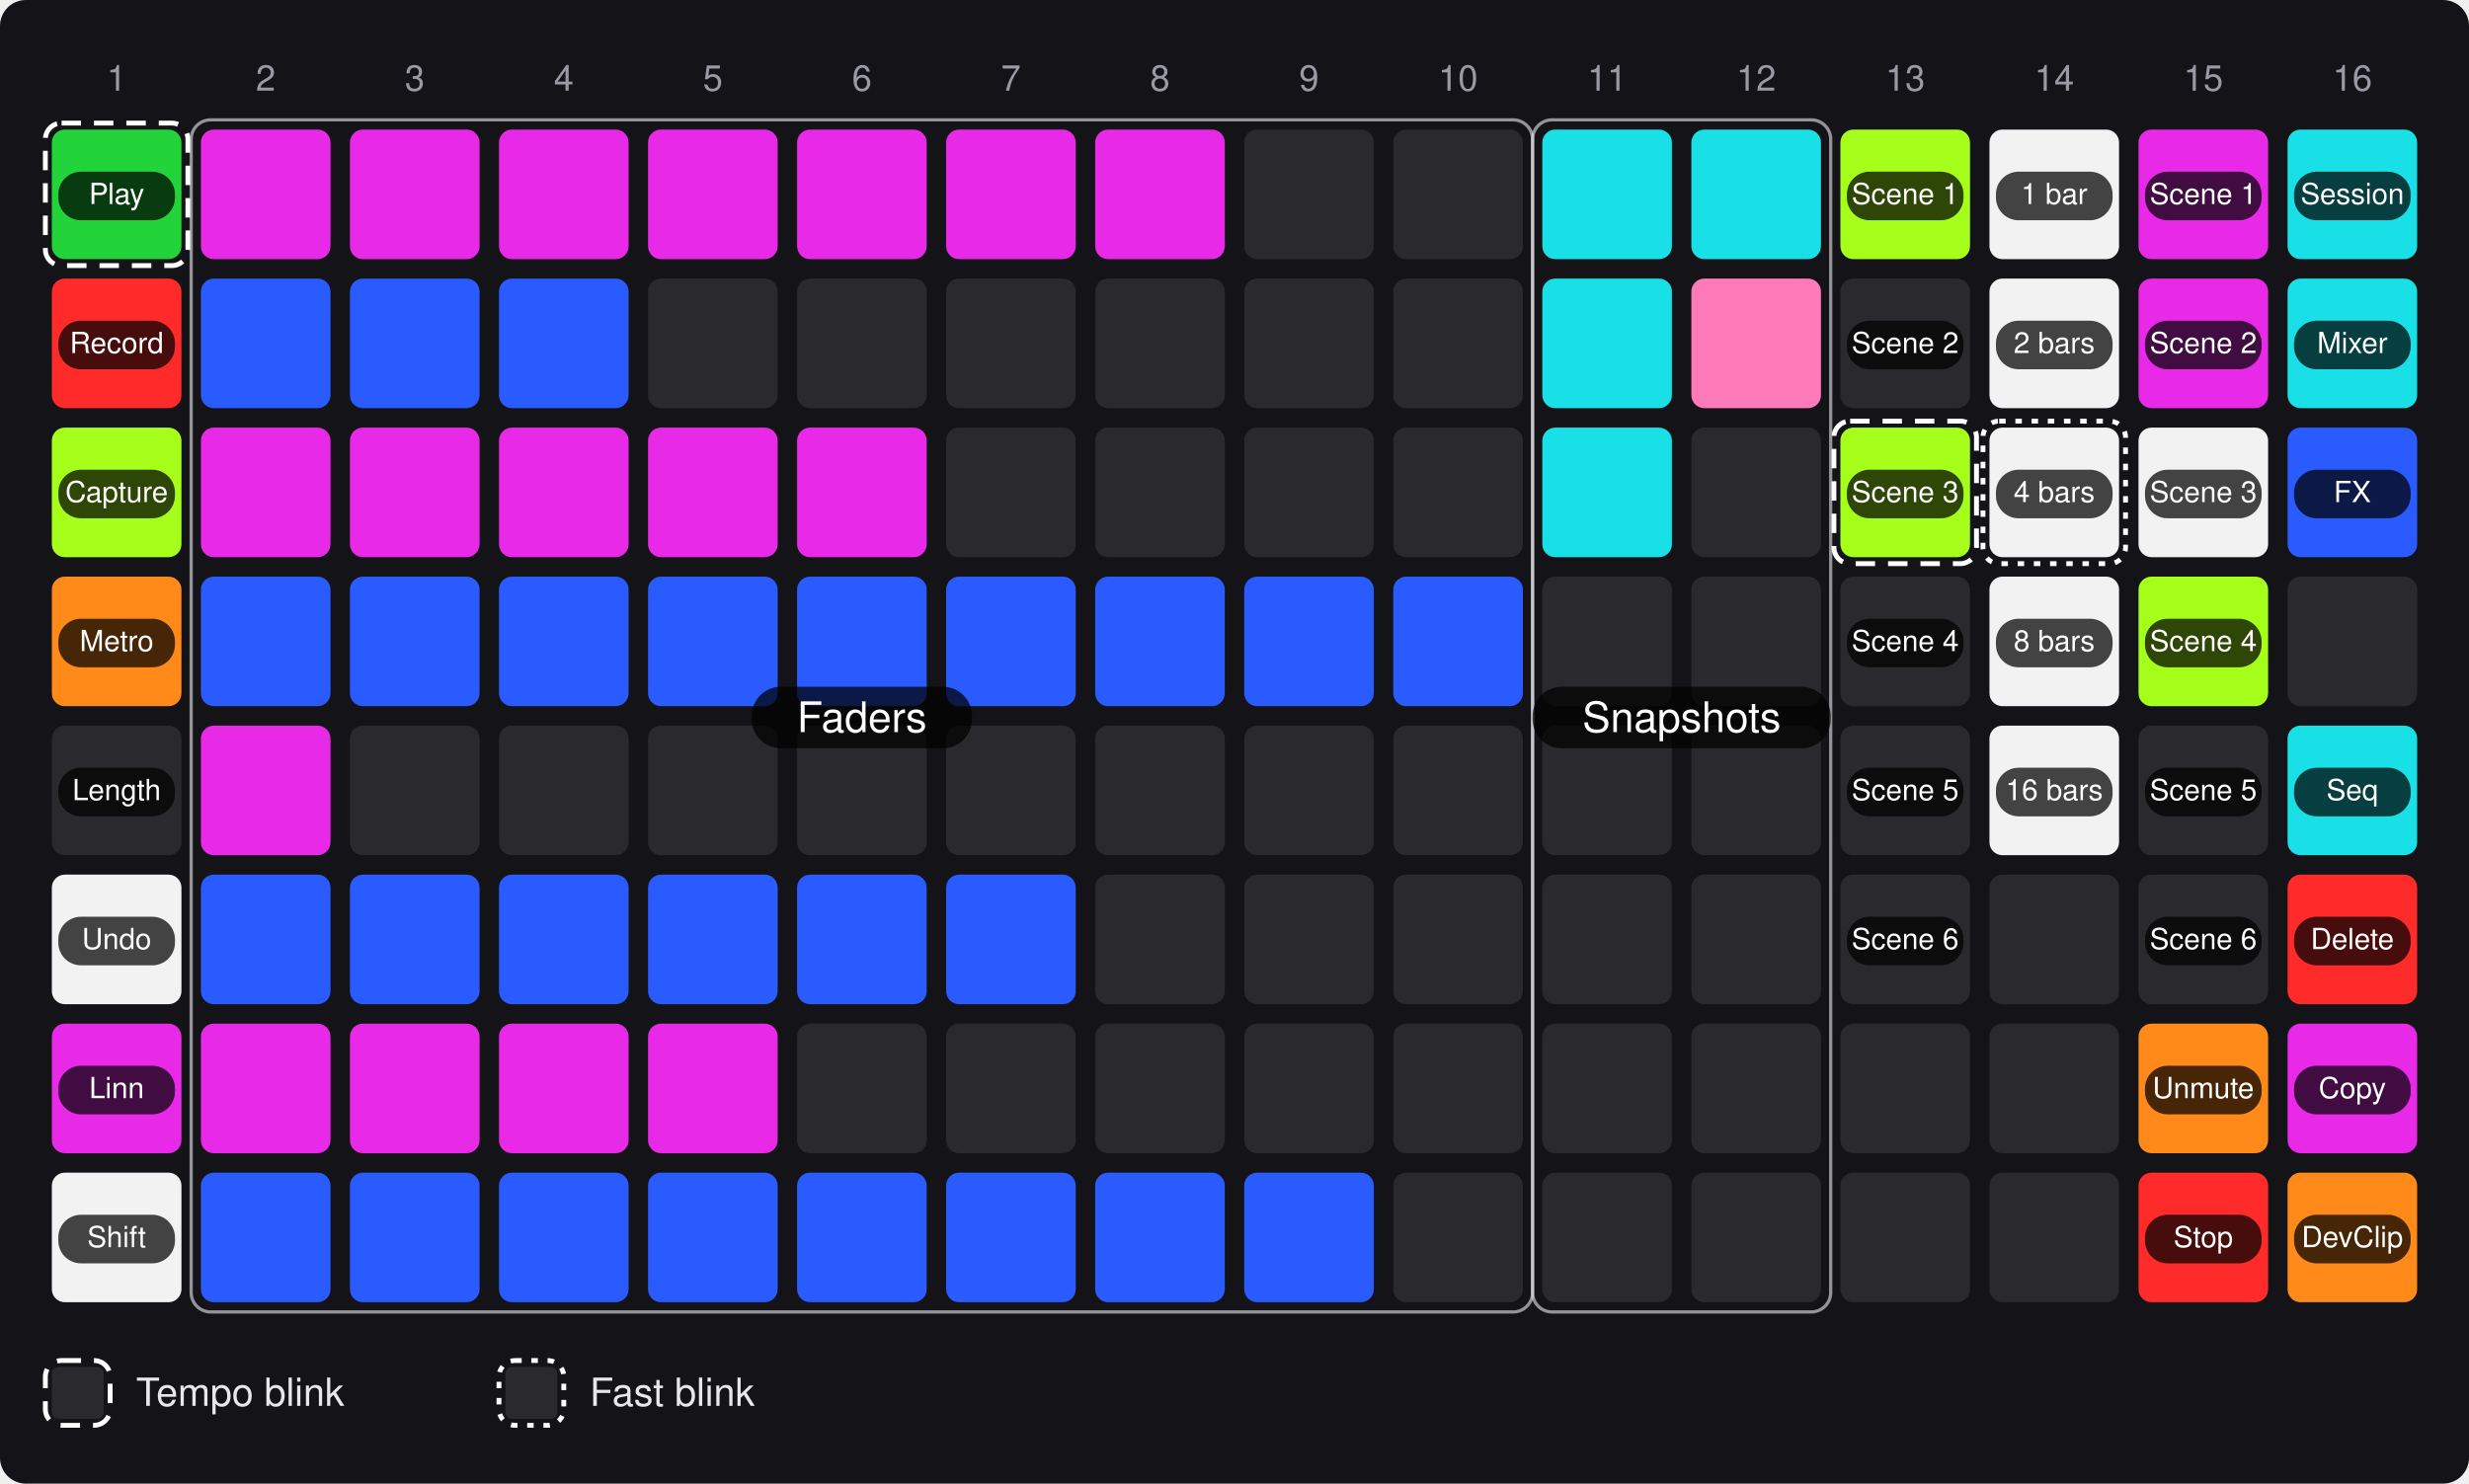
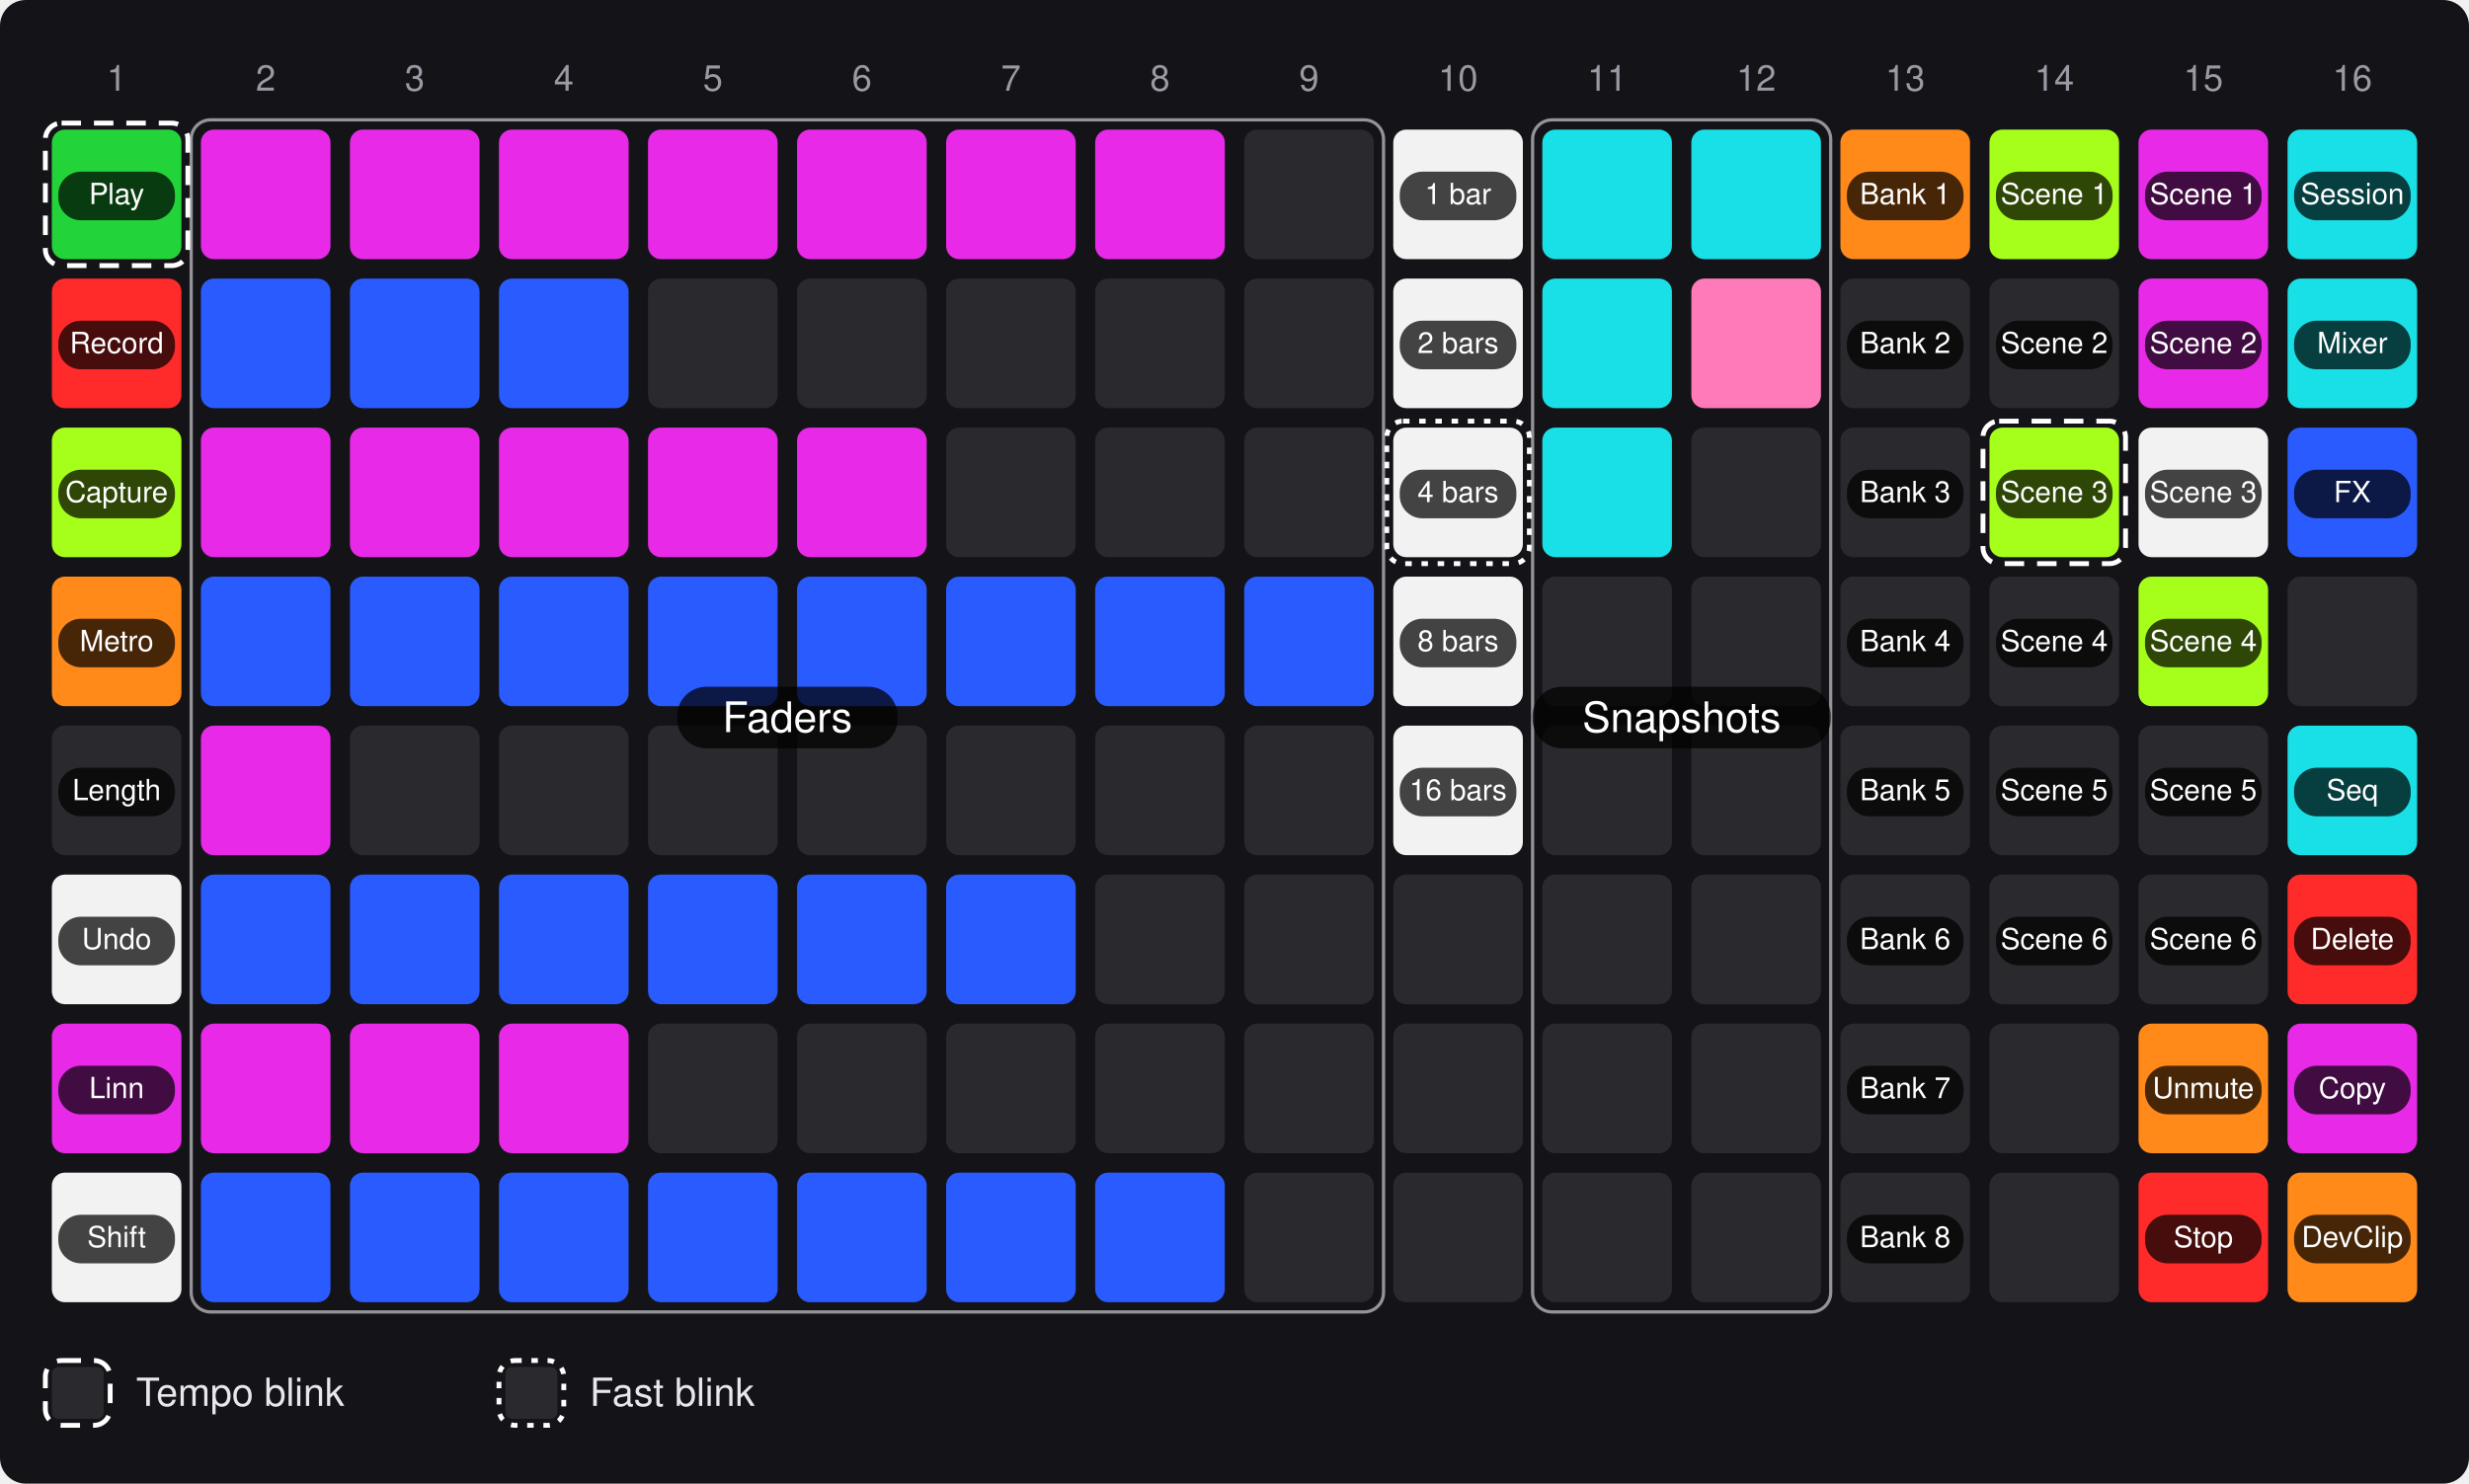
<svg xmlns="http://www.w3.org/2000/svg" width="762" height="458" viewBox="0 0 762 458" font-family="Helvetica, Arial, sans-serif">
  <rect x="0" y="0" width="762" height="458" rx="8" fill="#141418" />
  <text x="36" y="28" font-size="11" fill="#9a9aa4" text-anchor="middle">1</text>
  <text x="82" y="28" font-size="11" fill="#9a9aa4" text-anchor="middle">2</text>
  <text x="128" y="28" font-size="11" fill="#9a9aa4" text-anchor="middle">3</text>
  <text x="174" y="28" font-size="11" fill="#9a9aa4" text-anchor="middle">4</text>
  <text x="220" y="28" font-size="11" fill="#9a9aa4" text-anchor="middle">5</text>
  <text x="266" y="28" font-size="11" fill="#9a9aa4" text-anchor="middle">6</text>
  <text x="312" y="28" font-size="11" fill="#9a9aa4" text-anchor="middle">7</text>
  <text x="358" y="28" font-size="11" fill="#9a9aa4" text-anchor="middle">8</text>
  <text x="404" y="28" font-size="11" fill="#9a9aa4" text-anchor="middle">9</text>
  <text x="450" y="28" font-size="11" fill="#9a9aa4" text-anchor="middle">10</text>
  <text x="496" y="28" font-size="11" fill="#9a9aa4" text-anchor="middle">11</text>
  <text x="542" y="28" font-size="11" fill="#9a9aa4" text-anchor="middle">12</text>
  <text x="588" y="28" font-size="11" fill="#9a9aa4" text-anchor="middle">13</text>
  <text x="634" y="28" font-size="11" fill="#9a9aa4" text-anchor="middle">14</text>
  <text x="680" y="28" font-size="11" fill="#9a9aa4" text-anchor="middle">15</text>
  <text x="726" y="28" font-size="11" fill="#9a9aa4" text-anchor="middle">16</text>
  <rect x="16" y="40" width="40" height="40" rx="4" fill="#22d43a" />
  <rect x="14" y="38" width="44" height="44" rx="5" fill="none" stroke="#ffffff" stroke-width="1.5" stroke-dasharray="6 4" />
  <rect x="16" y="86" width="40" height="40" rx="4" fill="#ff2a2a" />
  <rect x="16" y="132" width="40" height="40" rx="4" fill="#a6ff1a" />
  <rect x="16" y="178" width="40" height="40" rx="4" fill="#ff8a1a" />
  <rect x="16" y="224" width="40" height="40" rx="4" fill="#2a2a2e" />
  <rect x="16" y="270" width="40" height="40" rx="4" fill="#f2f2f2" />
  <rect x="16" y="316" width="40" height="40" rx="4" fill="#e82ae8" />
  <rect x="16" y="362" width="40" height="40" rx="4" fill="#f2f2f2" />
  <rect x="62" y="40" width="40" height="40" rx="4" fill="#e82ae8" />
  <rect x="62" y="86" width="40" height="40" rx="4" fill="#2a5bff" />
  <rect x="62" y="132" width="40" height="40" rx="4" fill="#e82ae8" />
  <rect x="62" y="178" width="40" height="40" rx="4" fill="#2a5bff" />
  <rect x="62" y="224" width="40" height="40" rx="4" fill="#e82ae8" />
  <rect x="62" y="270" width="40" height="40" rx="4" fill="#2a5bff" />
  <rect x="62" y="316" width="40" height="40" rx="4" fill="#e82ae8" />
  <rect x="62" y="362" width="40" height="40" rx="4" fill="#2a5bff" />
  <rect x="108" y="40" width="40" height="40" rx="4" fill="#e82ae8" />
  <rect x="108" y="86" width="40" height="40" rx="4" fill="#2a5bff" />
  <rect x="108" y="132" width="40" height="40" rx="4" fill="#e82ae8" />
  <rect x="108" y="178" width="40" height="40" rx="4" fill="#2a5bff" />
  <rect x="108" y="224" width="40" height="40" rx="4" fill="#2a2a2e" />
  <rect x="108" y="270" width="40" height="40" rx="4" fill="#2a5bff" />
  <rect x="108" y="316" width="40" height="40" rx="4" fill="#e82ae8" />
  <rect x="108" y="362" width="40" height="40" rx="4" fill="#2a5bff" />
  <rect x="154" y="40" width="40" height="40" rx="4" fill="#e82ae8" />
  <rect x="154" y="86" width="40" height="40" rx="4" fill="#2a5bff" />
  <rect x="154" y="132" width="40" height="40" rx="4" fill="#e82ae8" />
  <rect x="154" y="178" width="40" height="40" rx="4" fill="#2a5bff" />
  <rect x="154" y="224" width="40" height="40" rx="4" fill="#2a2a2e" />
  <rect x="154" y="270" width="40" height="40" rx="4" fill="#2a5bff" />
  <rect x="154" y="316" width="40" height="40" rx="4" fill="#e82ae8" />
  <rect x="154" y="362" width="40" height="40" rx="4" fill="#2a5bff" />
  <rect x="200" y="40" width="40" height="40" rx="4" fill="#e82ae8" />
  <rect x="200" y="86" width="40" height="40" rx="4" fill="#2a2a2e" />
  <rect x="200" y="132" width="40" height="40" rx="4" fill="#e82ae8" />
  <rect x="200" y="178" width="40" height="40" rx="4" fill="#2a5bff" />
  <rect x="200" y="224" width="40" height="40" rx="4" fill="#2a2a2e" />
  <rect x="200" y="270" width="40" height="40" rx="4" fill="#2a5bff" />
-   <rect x="200" y="316" width="40" height="40" rx="4" fill="#e82ae8" />
+   <rect x="200" y="316" width="40" height="40" rx="4" fill="#2a2a2e" />
  <rect x="200" y="362" width="40" height="40" rx="4" fill="#2a5bff" />
  <rect x="246" y="40" width="40" height="40" rx="4" fill="#e82ae8" />
  <rect x="246" y="86" width="40" height="40" rx="4" fill="#2a2a2e" />
  <rect x="246" y="132" width="40" height="40" rx="4" fill="#e82ae8" />
  <rect x="246" y="178" width="40" height="40" rx="4" fill="#2a5bff" />
  <rect x="246" y="224" width="40" height="40" rx="4" fill="#2a2a2e" />
  <rect x="246" y="270" width="40" height="40" rx="4" fill="#2a5bff" />
  <rect x="246" y="316" width="40" height="40" rx="4" fill="#2a2a2e" />
  <rect x="246" y="362" width="40" height="40" rx="4" fill="#2a5bff" />
  <rect x="292" y="40" width="40" height="40" rx="4" fill="#e82ae8" />
  <rect x="292" y="86" width="40" height="40" rx="4" fill="#2a2a2e" />
  <rect x="292" y="132" width="40" height="40" rx="4" fill="#2a2a2e" />
  <rect x="292" y="178" width="40" height="40" rx="4" fill="#2a5bff" />
  <rect x="292" y="224" width="40" height="40" rx="4" fill="#2a2a2e" />
  <rect x="292" y="270" width="40" height="40" rx="4" fill="#2a5bff" />
  <rect x="292" y="316" width="40" height="40" rx="4" fill="#2a2a2e" />
  <rect x="292" y="362" width="40" height="40" rx="4" fill="#2a5bff" />
  <rect x="338" y="40" width="40" height="40" rx="4" fill="#e82ae8" />
  <rect x="338" y="86" width="40" height="40" rx="4" fill="#2a2a2e" />
  <rect x="338" y="132" width="40" height="40" rx="4" fill="#2a2a2e" />
  <rect x="338" y="178" width="40" height="40" rx="4" fill="#2a5bff" />
  <rect x="338" y="224" width="40" height="40" rx="4" fill="#2a2a2e" />
  <rect x="338" y="270" width="40" height="40" rx="4" fill="#2a2a2e" />
  <rect x="338" y="316" width="40" height="40" rx="4" fill="#2a2a2e" />
  <rect x="338" y="362" width="40" height="40" rx="4" fill="#2a5bff" />
  <rect x="384" y="40" width="40" height="40" rx="4" fill="#2a2a2e" />
  <rect x="384" y="86" width="40" height="40" rx="4" fill="#2a2a2e" />
  <rect x="384" y="132" width="40" height="40" rx="4" fill="#2a2a2e" />
  <rect x="384" y="178" width="40" height="40" rx="4" fill="#2a5bff" />
  <rect x="384" y="224" width="40" height="40" rx="4" fill="#2a2a2e" />
  <rect x="384" y="270" width="40" height="40" rx="4" fill="#2a2a2e" />
  <rect x="384" y="316" width="40" height="40" rx="4" fill="#2a2a2e" />
-   <rect x="384" y="362" width="40" height="40" rx="4" fill="#2a5bff" />
-   <rect x="430" y="40" width="40" height="40" rx="4" fill="#2a2a2e" />
-   <rect x="430" y="86" width="40" height="40" rx="4" fill="#2a2a2e" />
-   <rect x="430" y="132" width="40" height="40" rx="4" fill="#2a2a2e" />
-   <rect x="430" y="178" width="40" height="40" rx="4" fill="#2a5bff" />
-   <rect x="430" y="224" width="40" height="40" rx="4" fill="#2a2a2e" />
+   <rect x="384" y="362" width="40" height="40" rx="4" fill="#2a2a2e" />
+   <rect x="430" y="40" width="40" height="40" rx="4" fill="#f2f2f2" />
+   <rect x="430" y="86" width="40" height="40" rx="4" fill="#f2f2f2" />
+   <rect x="430" y="132" width="40" height="40" rx="4" fill="#f2f2f2" />
+   <rect x="428" y="130" width="44" height="44" rx="5" fill="none" stroke="#ffffff" stroke-width="1.5" stroke-dasharray="2 3" />
+   <rect x="430" y="178" width="40" height="40" rx="4" fill="#f2f2f2" />
+   <rect x="430" y="224" width="40" height="40" rx="4" fill="#f2f2f2" />
  <rect x="430" y="270" width="40" height="40" rx="4" fill="#2a2a2e" />
  <rect x="430" y="316" width="40" height="40" rx="4" fill="#2a2a2e" />
  <rect x="430" y="362" width="40" height="40" rx="4" fill="#2a2a2e" />
  <rect x="476" y="40" width="40" height="40" rx="4" fill="#19e0e6" />
  <rect x="476" y="86" width="40" height="40" rx="4" fill="#19e0e6" />
  <rect x="476" y="132" width="40" height="40" rx="4" fill="#19e0e6" />
  <rect x="476" y="178" width="40" height="40" rx="4" fill="#2a2a2e" />
  <rect x="476" y="224" width="40" height="40" rx="4" fill="#2a2a2e" />
  <rect x="476" y="270" width="40" height="40" rx="4" fill="#2a2a2e" />
  <rect x="476" y="316" width="40" height="40" rx="4" fill="#2a2a2e" />
  <rect x="476" y="362" width="40" height="40" rx="4" fill="#2a2a2e" />
  <rect x="522" y="40" width="40" height="40" rx="4" fill="#19e0e6" />
  <rect x="522" y="86" width="40" height="40" rx="4" fill="#ff7ab8" />
  <rect x="522" y="132" width="40" height="40" rx="4" fill="#2a2a2e" />
  <rect x="522" y="178" width="40" height="40" rx="4" fill="#2a2a2e" />
  <rect x="522" y="224" width="40" height="40" rx="4" fill="#2a2a2e" />
  <rect x="522" y="270" width="40" height="40" rx="4" fill="#2a2a2e" />
  <rect x="522" y="316" width="40" height="40" rx="4" fill="#2a2a2e" />
  <rect x="522" y="362" width="40" height="40" rx="4" fill="#2a2a2e" />
-   <rect x="568" y="40" width="40" height="40" rx="4" fill="#a6ff1a" />
+   <rect x="568" y="40" width="40" height="40" rx="4" fill="#ff8a1a" />
  <rect x="568" y="86" width="40" height="40" rx="4" fill="#2a2a2e" />
-   <rect x="568" y="132" width="40" height="40" rx="4" fill="#a6ff1a" />
-   <rect x="566" y="130" width="44" height="44" rx="5" fill="none" stroke="#ffffff" stroke-width="1.5" stroke-dasharray="6 4" />
+   <rect x="568" y="132" width="40" height="40" rx="4" fill="#2a2a2e" />
  <rect x="568" y="178" width="40" height="40" rx="4" fill="#2a2a2e" />
  <rect x="568" y="224" width="40" height="40" rx="4" fill="#2a2a2e" />
  <rect x="568" y="270" width="40" height="40" rx="4" fill="#2a2a2e" />
  <rect x="568" y="316" width="40" height="40" rx="4" fill="#2a2a2e" />
  <rect x="568" y="362" width="40" height="40" rx="4" fill="#2a2a2e" />
-   <rect x="614" y="40" width="40" height="40" rx="4" fill="#f2f2f2" />
-   <rect x="614" y="86" width="40" height="40" rx="4" fill="#f2f2f2" />
-   <rect x="614" y="132" width="40" height="40" rx="4" fill="#f2f2f2" />
-   <rect x="612" y="130" width="44" height="44" rx="5" fill="none" stroke="#ffffff" stroke-width="1.5" stroke-dasharray="2 3" />
-   <rect x="614" y="178" width="40" height="40" rx="4" fill="#f2f2f2" />
-   <rect x="614" y="224" width="40" height="40" rx="4" fill="#f2f2f2" />
+   <rect x="614" y="40" width="40" height="40" rx="4" fill="#a6ff1a" />
+   <rect x="614" y="86" width="40" height="40" rx="4" fill="#2a2a2e" />
+   <rect x="614" y="132" width="40" height="40" rx="4" fill="#a6ff1a" />
+   <rect x="612" y="130" width="44" height="44" rx="5" fill="none" stroke="#ffffff" stroke-width="1.5" stroke-dasharray="6 4" />
+   <rect x="614" y="178" width="40" height="40" rx="4" fill="#2a2a2e" />
+   <rect x="614" y="224" width="40" height="40" rx="4" fill="#2a2a2e" />
  <rect x="614" y="270" width="40" height="40" rx="4" fill="#2a2a2e" />
  <rect x="614" y="316" width="40" height="40" rx="4" fill="#2a2a2e" />
  <rect x="614" y="362" width="40" height="40" rx="4" fill="#2a2a2e" />
  <rect x="660" y="40" width="40" height="40" rx="4" fill="#e82ae8" />
  <rect x="660" y="86" width="40" height="40" rx="4" fill="#e82ae8" />
  <rect x="660" y="132" width="40" height="40" rx="4" fill="#f2f2f2" />
  <rect x="660" y="178" width="40" height="40" rx="4" fill="#a6ff1a" />
  <rect x="660" y="224" width="40" height="40" rx="4" fill="#2a2a2e" />
  <rect x="660" y="270" width="40" height="40" rx="4" fill="#2a2a2e" />
  <rect x="660" y="316" width="40" height="40" rx="4" fill="#ff8a1a" />
  <rect x="660" y="362" width="40" height="40" rx="4" fill="#ff2a2a" />
  <rect x="706" y="40" width="40" height="40" rx="4" fill="#19e0e6" />
  <rect x="706" y="86" width="40" height="40" rx="4" fill="#19e0e6" />
  <rect x="706" y="132" width="40" height="40" rx="4" fill="#2a5bff" />
  <rect x="706" y="178" width="40" height="40" rx="4" fill="#2a2a2e" />
  <rect x="706" y="224" width="40" height="40" rx="4" fill="#19e0e6" />
  <rect x="706" y="270" width="40" height="40" rx="4" fill="#ff2a2a" />
  <rect x="706" y="316" width="40" height="40" rx="4" fill="#e82ae8" />
  <rect x="706" y="362" width="40" height="40" rx="4" fill="#ff8a1a" />
  <rect x="18" y="53" width="36" height="15" rx="7" fill="#000000" fill-opacity="0.72" />
  <text x="36" y="63" font-size="9" fill="#ffffff" text-anchor="middle">Play</text>
  <rect x="18" y="99" width="36" height="15" rx="7" fill="#000000" fill-opacity="0.72" />
  <text x="36" y="109" font-size="9" fill="#ffffff" text-anchor="middle">Record</text>
  <rect x="18" y="145" width="36" height="15" rx="7" fill="#000000" fill-opacity="0.72" />
  <text x="36" y="155" font-size="9" fill="#ffffff" text-anchor="middle">Capture</text>
  <rect x="18" y="191" width="36" height="15" rx="7" fill="#000000" fill-opacity="0.72" />
  <text x="36" y="201" font-size="9" fill="#ffffff" text-anchor="middle">Metro</text>
  <rect x="18" y="237" width="36" height="15" rx="7" fill="#000000" fill-opacity="0.72" />
  <text x="36" y="247" font-size="9" fill="#ffffff" text-anchor="middle">Length</text>
  <rect x="18" y="283" width="36" height="15" rx="7" fill="#000000" fill-opacity="0.72" />
  <text x="36" y="293" font-size="9" fill="#ffffff" text-anchor="middle">Undo</text>
  <rect x="18" y="329" width="36" height="15" rx="7" fill="#000000" fill-opacity="0.72" />
  <text x="36" y="339" font-size="9" fill="#ffffff" text-anchor="middle">Linn</text>
  <rect x="18" y="375" width="36" height="15" rx="7" fill="#000000" fill-opacity="0.72" />
  <text x="36" y="385" font-size="9" fill="#ffffff" text-anchor="middle">Shift</text>
+   <rect x="432" y="53" width="36" height="15" rx="7" fill="#000000" fill-opacity="0.72" />
+   <text x="450" y="63" font-size="9" fill="#ffffff" text-anchor="middle">1 bar</text>
+   <rect x="432" y="99" width="36" height="15" rx="7" fill="#000000" fill-opacity="0.72" />
+   <text x="450" y="109" font-size="9" fill="#ffffff" text-anchor="middle">2 bars</text>
+   <rect x="432" y="145" width="36" height="15" rx="7" fill="#000000" fill-opacity="0.72" />
+   <text x="450" y="155" font-size="9" fill="#ffffff" text-anchor="middle">4 bars</text>
+   <rect x="432" y="191" width="36" height="15" rx="7" fill="#000000" fill-opacity="0.72" />
+   <text x="450" y="201" font-size="9" fill="#ffffff" text-anchor="middle">8 bars</text>
+   <rect x="432" y="237" width="36" height="15" rx="7" fill="#000000" fill-opacity="0.72" />
+   <text x="450" y="247" font-size="9" fill="#ffffff" text-anchor="middle">16 bars</text>
  <rect x="570" y="53" width="36" height="15" rx="7" fill="#000000" fill-opacity="0.72" />
-   <text x="588" y="63" font-size="9" fill="#ffffff" text-anchor="middle">Scene 1</text>
+   <text x="588" y="63" font-size="9" fill="#ffffff" text-anchor="middle">Bank 1</text>
  <rect x="570" y="99" width="36" height="15" rx="7" fill="#000000" fill-opacity="0.72" />
-   <text x="588" y="109" font-size="9" fill="#ffffff" text-anchor="middle">Scene 2</text>
+   <text x="588" y="109" font-size="9" fill="#ffffff" text-anchor="middle">Bank 2</text>
  <rect x="570" y="145" width="36" height="15" rx="7" fill="#000000" fill-opacity="0.72" />
-   <text x="588" y="155" font-size="9" fill="#ffffff" text-anchor="middle">Scene 3</text>
+   <text x="588" y="155" font-size="9" fill="#ffffff" text-anchor="middle">Bank 3</text>
  <rect x="570" y="191" width="36" height="15" rx="7" fill="#000000" fill-opacity="0.72" />
-   <text x="588" y="201" font-size="9" fill="#ffffff" text-anchor="middle">Scene 4</text>
+   <text x="588" y="201" font-size="9" fill="#ffffff" text-anchor="middle">Bank 4</text>
  <rect x="570" y="237" width="36" height="15" rx="7" fill="#000000" fill-opacity="0.72" />
-   <text x="588" y="247" font-size="9" fill="#ffffff" text-anchor="middle">Scene 5</text>
+   <text x="588" y="247" font-size="9" fill="#ffffff" text-anchor="middle">Bank 5</text>
  <rect x="570" y="283" width="36" height="15" rx="7" fill="#000000" fill-opacity="0.72" />
-   <text x="588" y="293" font-size="9" fill="#ffffff" text-anchor="middle">Scene 6</text>
+   <text x="588" y="293" font-size="9" fill="#ffffff" text-anchor="middle">Bank 6</text>
+   <rect x="570" y="329" width="36" height="15" rx="7" fill="#000000" fill-opacity="0.72" />
+   <text x="588" y="339" font-size="9" fill="#ffffff" text-anchor="middle">Bank 7</text>
+   <rect x="570" y="375" width="36" height="15" rx="7" fill="#000000" fill-opacity="0.72" />
+   <text x="588" y="385" font-size="9" fill="#ffffff" text-anchor="middle">Bank 8</text>
  <rect x="616" y="53" width="36" height="15" rx="7" fill="#000000" fill-opacity="0.72" />
-   <text x="634" y="63" font-size="9" fill="#ffffff" text-anchor="middle">1 bar</text>
+   <text x="634" y="63" font-size="9" fill="#ffffff" text-anchor="middle">Scene 1</text>
  <rect x="616" y="99" width="36" height="15" rx="7" fill="#000000" fill-opacity="0.72" />
-   <text x="634" y="109" font-size="9" fill="#ffffff" text-anchor="middle">2 bars</text>
+   <text x="634" y="109" font-size="9" fill="#ffffff" text-anchor="middle">Scene 2</text>
  <rect x="616" y="145" width="36" height="15" rx="7" fill="#000000" fill-opacity="0.72" />
-   <text x="634" y="155" font-size="9" fill="#ffffff" text-anchor="middle">4 bars</text>
+   <text x="634" y="155" font-size="9" fill="#ffffff" text-anchor="middle">Scene 3</text>
  <rect x="616" y="191" width="36" height="15" rx="7" fill="#000000" fill-opacity="0.72" />
-   <text x="634" y="201" font-size="9" fill="#ffffff" text-anchor="middle">8 bars</text>
+   <text x="634" y="201" font-size="9" fill="#ffffff" text-anchor="middle">Scene 4</text>
  <rect x="616" y="237" width="36" height="15" rx="7" fill="#000000" fill-opacity="0.72" />
-   <text x="634" y="247" font-size="9" fill="#ffffff" text-anchor="middle">16 bars</text>
+   <text x="634" y="247" font-size="9" fill="#ffffff" text-anchor="middle">Scene 5</text>
+   <rect x="616" y="283" width="36" height="15" rx="7" fill="#000000" fill-opacity="0.72" />
+   <text x="634" y="293" font-size="9" fill="#ffffff" text-anchor="middle">Scene 6</text>
  <rect x="662" y="53" width="36" height="15" rx="7" fill="#000000" fill-opacity="0.72" />
  <text x="680" y="63" font-size="9" fill="#ffffff" text-anchor="middle">Scene 1</text>
  <rect x="662" y="99" width="36" height="15" rx="7" fill="#000000" fill-opacity="0.72" />
  <text x="680" y="109" font-size="9" fill="#ffffff" text-anchor="middle">Scene 2</text>
  <rect x="662" y="145" width="36" height="15" rx="7" fill="#000000" fill-opacity="0.72" />
  <text x="680" y="155" font-size="9" fill="#ffffff" text-anchor="middle">Scene 3</text>
  <rect x="662" y="191" width="36" height="15" rx="7" fill="#000000" fill-opacity="0.72" />
  <text x="680" y="201" font-size="9" fill="#ffffff" text-anchor="middle">Scene 4</text>
  <rect x="662" y="237" width="36" height="15" rx="7" fill="#000000" fill-opacity="0.72" />
  <text x="680" y="247" font-size="9" fill="#ffffff" text-anchor="middle">Scene 5</text>
  <rect x="662" y="283" width="36" height="15" rx="7" fill="#000000" fill-opacity="0.72" />
  <text x="680" y="293" font-size="9" fill="#ffffff" text-anchor="middle">Scene 6</text>
  <rect x="662" y="329" width="36" height="15" rx="7" fill="#000000" fill-opacity="0.72" />
  <text x="680" y="339" font-size="9" fill="#ffffff" text-anchor="middle">Unmute</text>
  <rect x="662" y="375" width="36" height="15" rx="7" fill="#000000" fill-opacity="0.72" />
  <text x="680" y="385" font-size="9" fill="#ffffff" text-anchor="middle">Stop</text>
  <rect x="708" y="53" width="36" height="15" rx="7" fill="#000000" fill-opacity="0.72" />
  <text x="726" y="63" font-size="9" fill="#ffffff" text-anchor="middle">Session</text>
  <rect x="708" y="99" width="36" height="15" rx="7" fill="#000000" fill-opacity="0.72" />
  <text x="726" y="109" font-size="9" fill="#ffffff" text-anchor="middle">Mixer</text>
  <rect x="708" y="145" width="36" height="15" rx="7" fill="#000000" fill-opacity="0.72" />
  <text x="726" y="155" font-size="9" fill="#ffffff" text-anchor="middle">FX</text>
  <rect x="708" y="237" width="36" height="15" rx="7" fill="#000000" fill-opacity="0.72" />
  <text x="726" y="247" font-size="9" fill="#ffffff" text-anchor="middle">Seq</text>
  <rect x="708" y="283" width="36" height="15" rx="7" fill="#000000" fill-opacity="0.72" />
  <text x="726" y="293" font-size="9" fill="#ffffff" text-anchor="middle">Delete</text>
  <rect x="708" y="329" width="36" height="15" rx="7" fill="#000000" fill-opacity="0.72" />
  <text x="726" y="339" font-size="9" fill="#ffffff" text-anchor="middle">Copy</text>
  <rect x="708" y="375" width="36" height="15" rx="7" fill="#000000" fill-opacity="0.72" />
  <text x="726" y="385" font-size="9" fill="#ffffff" text-anchor="middle">DevClip</text>
-   <rect x="59" y="37" width="414" height="368" rx="6" fill="none" stroke="#e8e8ec" stroke-width="1" stroke-opacity="0.6" />
-   <rect x="232" y="212" width="68" height="19" rx="9" fill="#000000" fill-opacity="0.72" />
-   <text x="266" y="226" font-size="13" fill="#ffffff" text-anchor="middle">Faders</text>
+   <rect x="59" y="37" width="368" height="368" rx="6" fill="none" stroke="#e8e8ec" stroke-width="1" stroke-opacity="0.6" />
+   <rect x="209" y="212" width="68" height="19" rx="9" fill="#000000" fill-opacity="0.72" />
+   <text x="243" y="226" font-size="13" fill="#ffffff" text-anchor="middle">Faders</text>
  <rect x="473" y="37" width="92" height="368" rx="6" fill="none" stroke="#e8e8ec" stroke-width="1" stroke-opacity="0.6" />
  <rect x="473" y="212" width="92" height="19" rx="9" fill="#000000" fill-opacity="0.72" />
  <text x="519" y="226" font-size="13" fill="#ffffff" text-anchor="middle">Snapshots</text>
  <rect x="16" y="422" width="16" height="16" rx="2" fill="#2a2a2e" />
  <rect x="14" y="420" width="20" height="20" rx="5" fill="none" stroke="#ffffff" stroke-width="1.5" stroke-dasharray="6 4" />
  <text x="42" y="434" font-size="12" fill="#e8e8ec">Tempo blink</text>
  <rect x="156" y="422" width="16" height="16" rx="2" fill="#2a2a2e" />
  <rect x="154" y="420" width="20" height="20" rx="5" fill="none" stroke="#ffffff" stroke-width="1.5" stroke-dasharray="2 3" />
  <text x="182" y="434" font-size="12" fill="#e8e8ec">Fast blink</text>
</svg>
